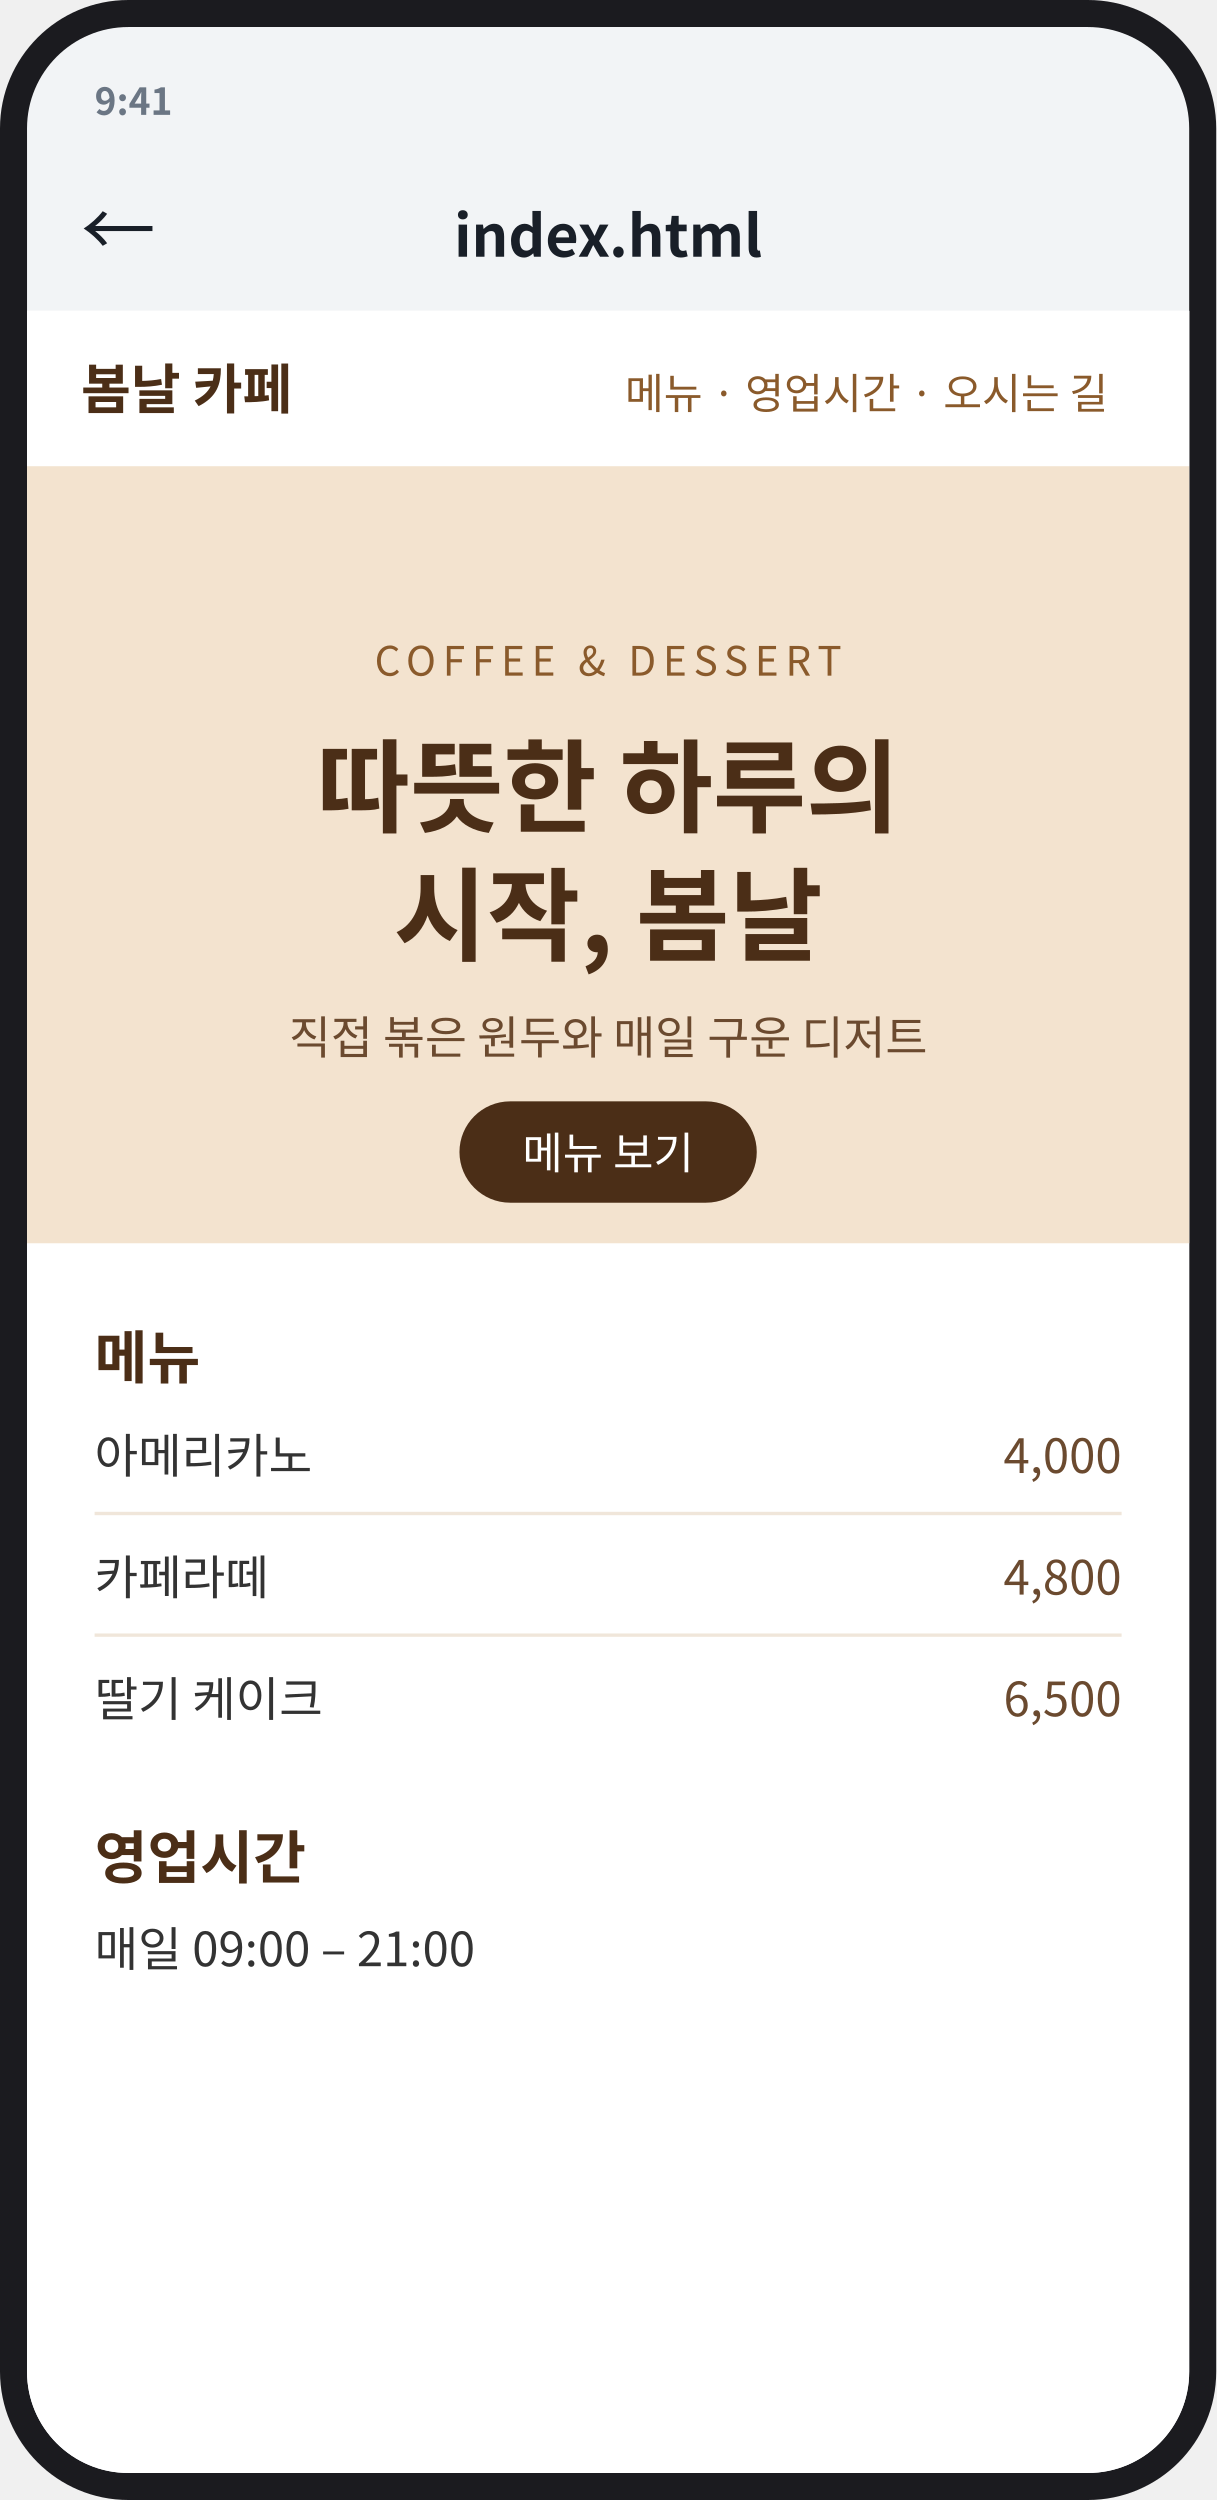
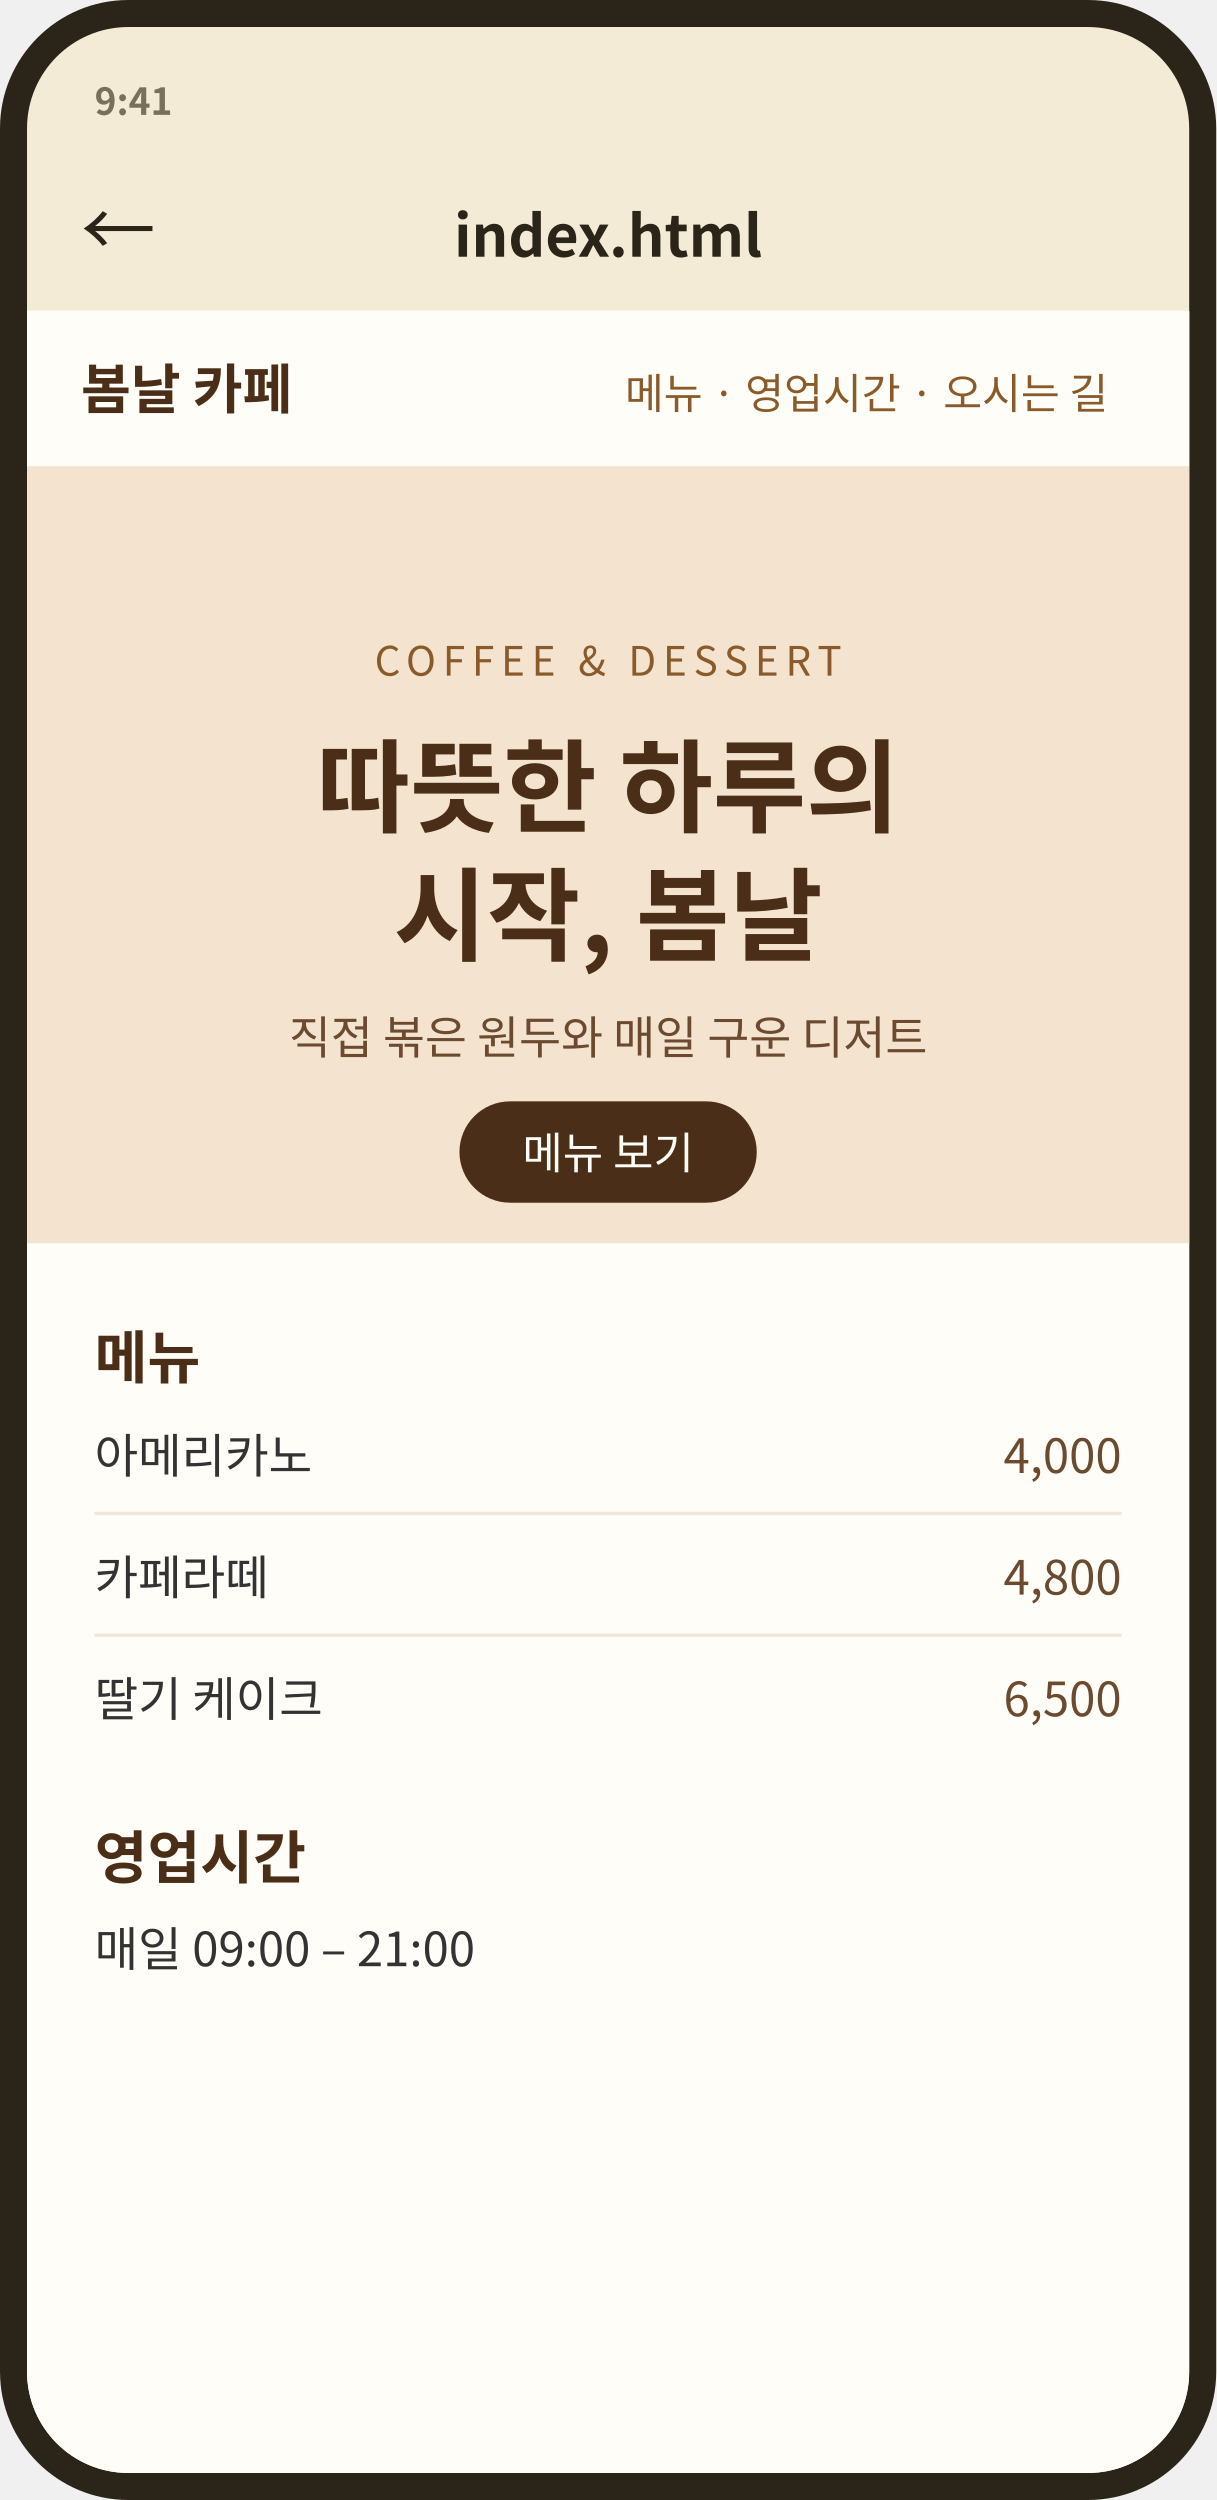
<svg xmlns="http://www.w3.org/2000/svg" viewBox="0 0 360 740" role="img" aria-label="GAMJA opened web page result">
  <style>
    text{font-family:"Noto Sans CJK KR","Apple SD Gothic Neo","Malgun Gothic",system-ui,sans-serif}
-     .t{fill:#191f28}.s{fill:#6b7684}.b{font-weight:700}
+     .t{fill:#2B2418}.s{fill:#7A6F5A}.b{font-weight:700}
  </style>
-   <rect width="360" height="740" rx="38" fill="#1b1b1f" />
+   <rect width="360" height="740" rx="38" fill="#2B2418" />
  <defs>
    <clipPath id="scr">
      <rect x="8" y="8" width="344" height="724" rx="30" />
    </clipPath>
  </defs>
-   <rect x="8" y="8" width="344" height="724" rx="30" fill="#f2f4f6" />
+   <rect x="8" y="8" width="344" height="724" rx="30" fill="#F3EBD6" />
  <g clip-path="url(#scr)">
    <text x="28" y="34" font-size="11" class="s b">9:41</text>
    <text x="24" y="76" font-size="22" class="t">←</text>
    <text x="180" y="76" font-size="17" text-anchor="middle" class="t b">index.html</text>
-     <rect x="8" y="92" width="344" height="640" fill="#fff" />
-     <rect x="8" y="92" width="344" height="46" fill="#fff" />
+     <rect x="8" y="92" width="344" height="640" fill="#FFFDF7" />
+     <rect x="8" y="92" width="344" height="46" fill="#FFFDF7" />
    <text x="24" y="121" font-size="16" fill="#4b2e17" class="b">봄날 카페</text>
    <text x="328" y="121" font-size="12.5" text-anchor="end" fill="#8a5a2b">메뉴 · 영업시간 · 오시는 길</text>
    <rect x="8" y="138" width="344" height="230" fill="#f3e3cf" />
    <text x="180" y="200" font-size="12" text-anchor="middle" fill="#8a5a2b" letter-spacing="2">COFFEE &amp; DESSERT</text>
    <text x="180" y="244" font-size="30" text-anchor="middle" fill="#4b2e17" class="b">따뜻한 하루의</text>
    <text x="180" y="282" font-size="30" text-anchor="middle" fill="#4b2e17" class="b">시작, 봄날</text>
    <text x="180" y="312" font-size="13.5" text-anchor="middle" fill="#6b4a2f">직접 볶은 원두와 매일 구운 디저트</text>
    <rect x="136" y="326" width="88" height="30" rx="15" fill="#4b2e17" />
-     <text x="180" y="346" font-size="13" text-anchor="middle" fill="#fff">메뉴 보기</text>
+     <text x="180" y="346" font-size="13" text-anchor="middle" fill="#FFFDF7">메뉴 보기</text>
    <text x="28" y="408" font-size="17" fill="#4b2e17" class="b">메뉴</text>
    <g font-size="14">
      <text x="28" y="436" fill="#333">아메리카노</text>
      <text x="332" y="436" text-anchor="end" fill="#6b4a2f">4,000</text>
      <line x1="28" y1="448" x2="332" y2="448" stroke="#f0e6da" />
      <text x="28" y="472" fill="#333">카페라떼</text>
      <text x="332" y="472" text-anchor="end" fill="#6b4a2f">4,800</text>
      <line x1="28" y1="484" x2="332" y2="484" stroke="#f0e6da" />
      <text x="28" y="508" fill="#333">딸기 케이크</text>
      <text x="332" y="508" text-anchor="end" fill="#6b4a2f">6,500</text>
    </g>
    <text x="28" y="556" font-size="17" fill="#4b2e17" class="b">영업시간</text>
    <text x="28" y="582" font-size="14" fill="#333">매일 09:00 – 21:00</text>
  </g>
</svg>
